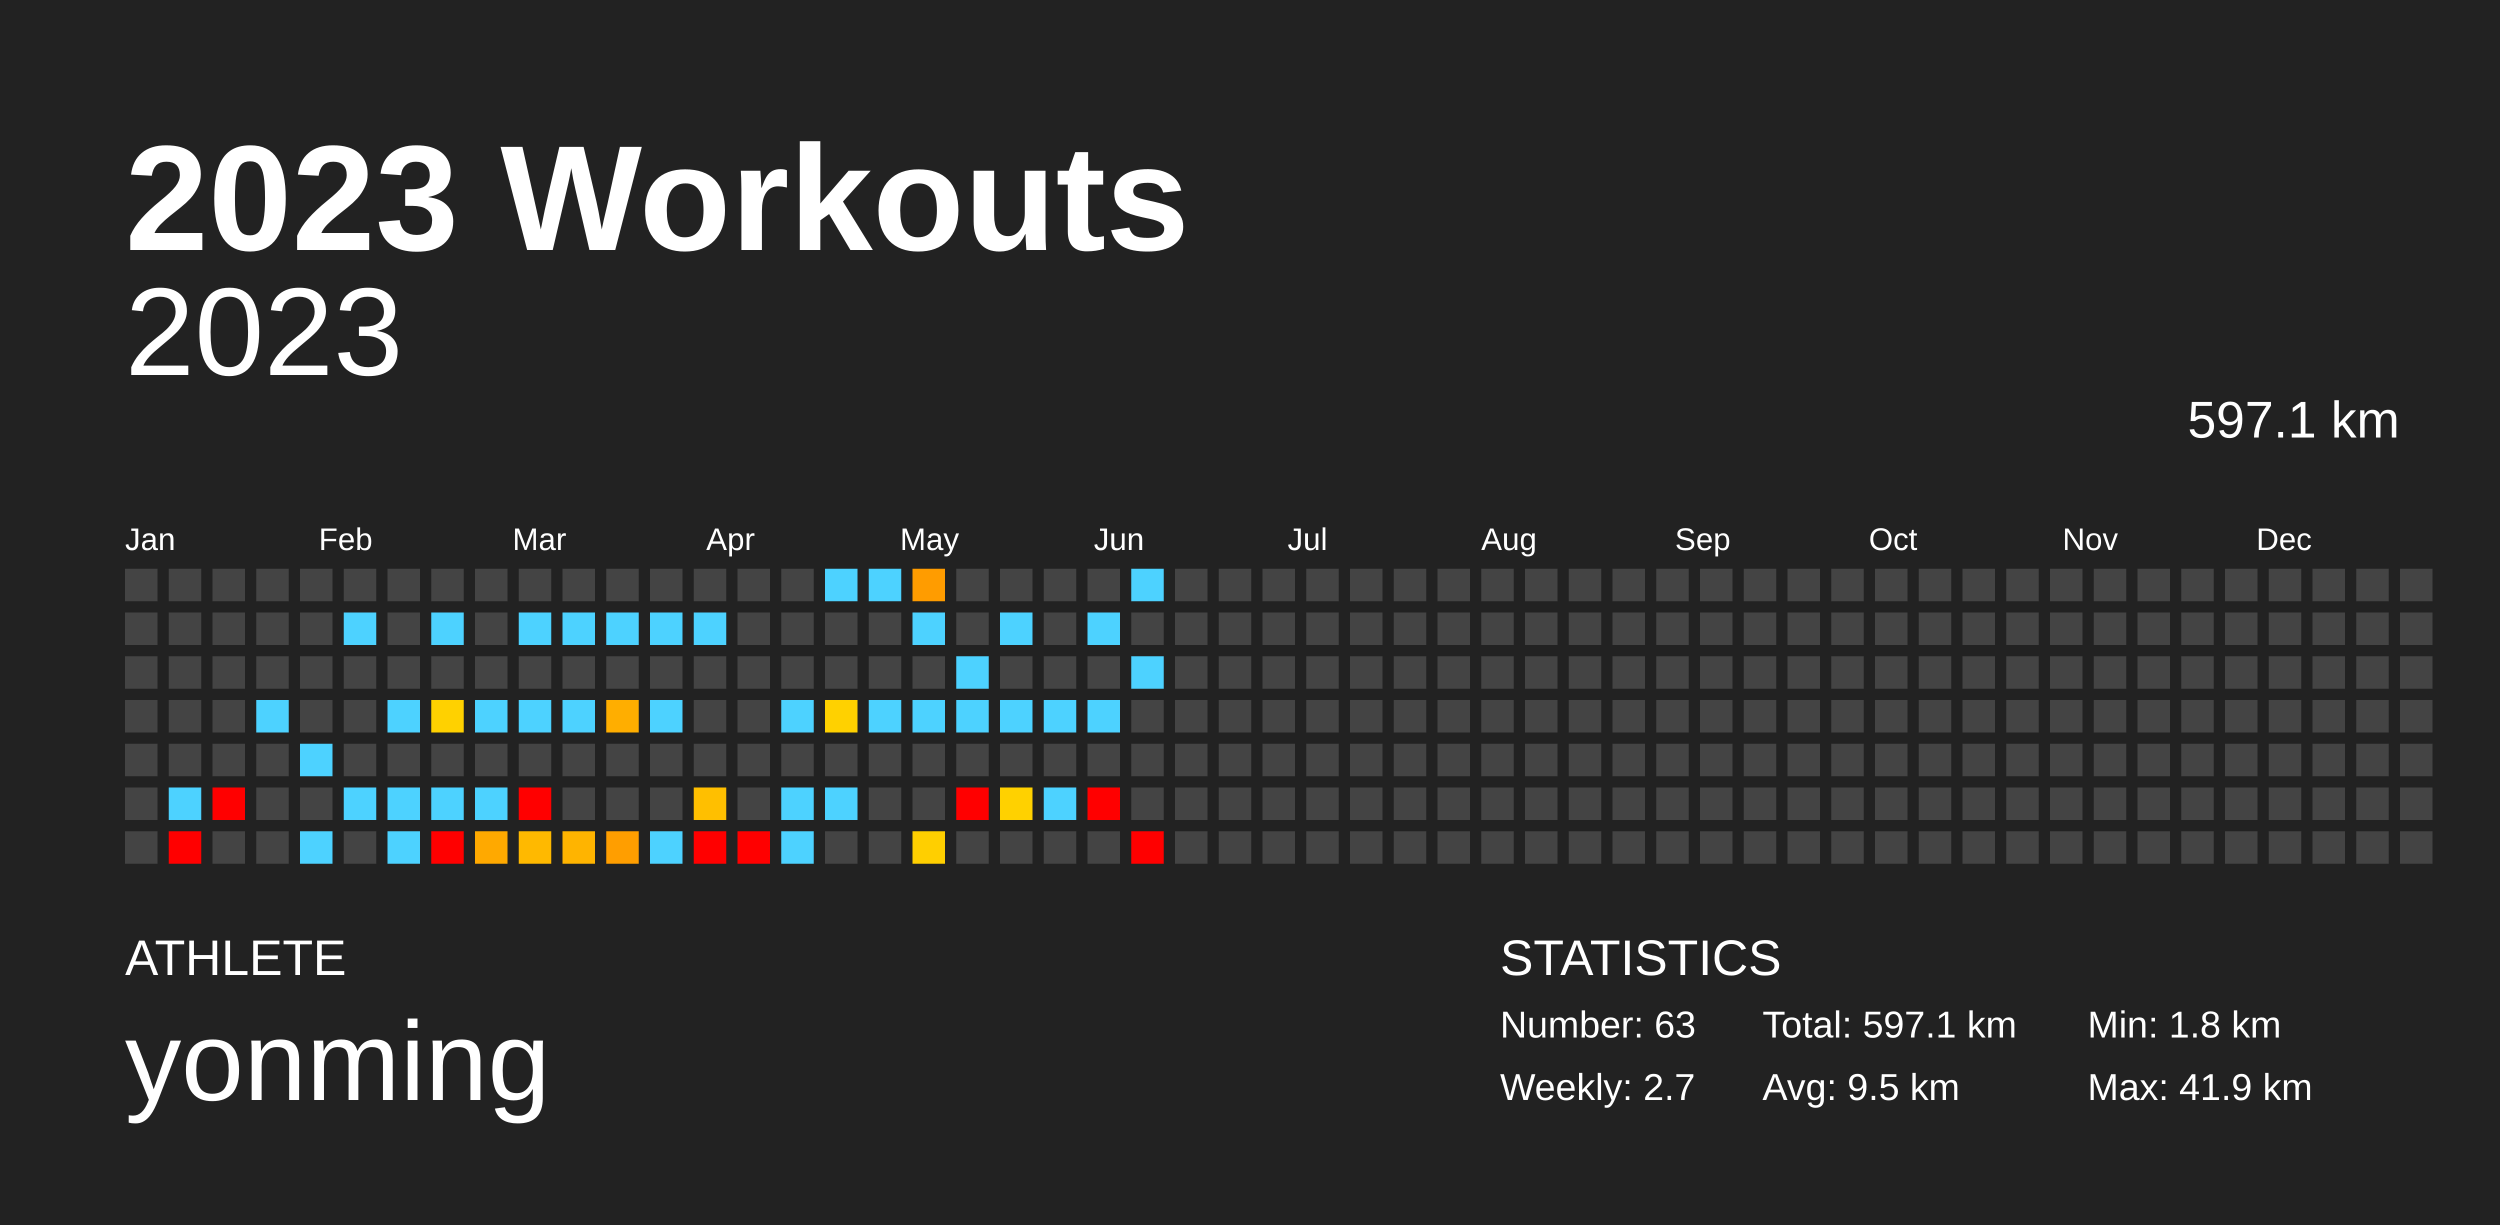
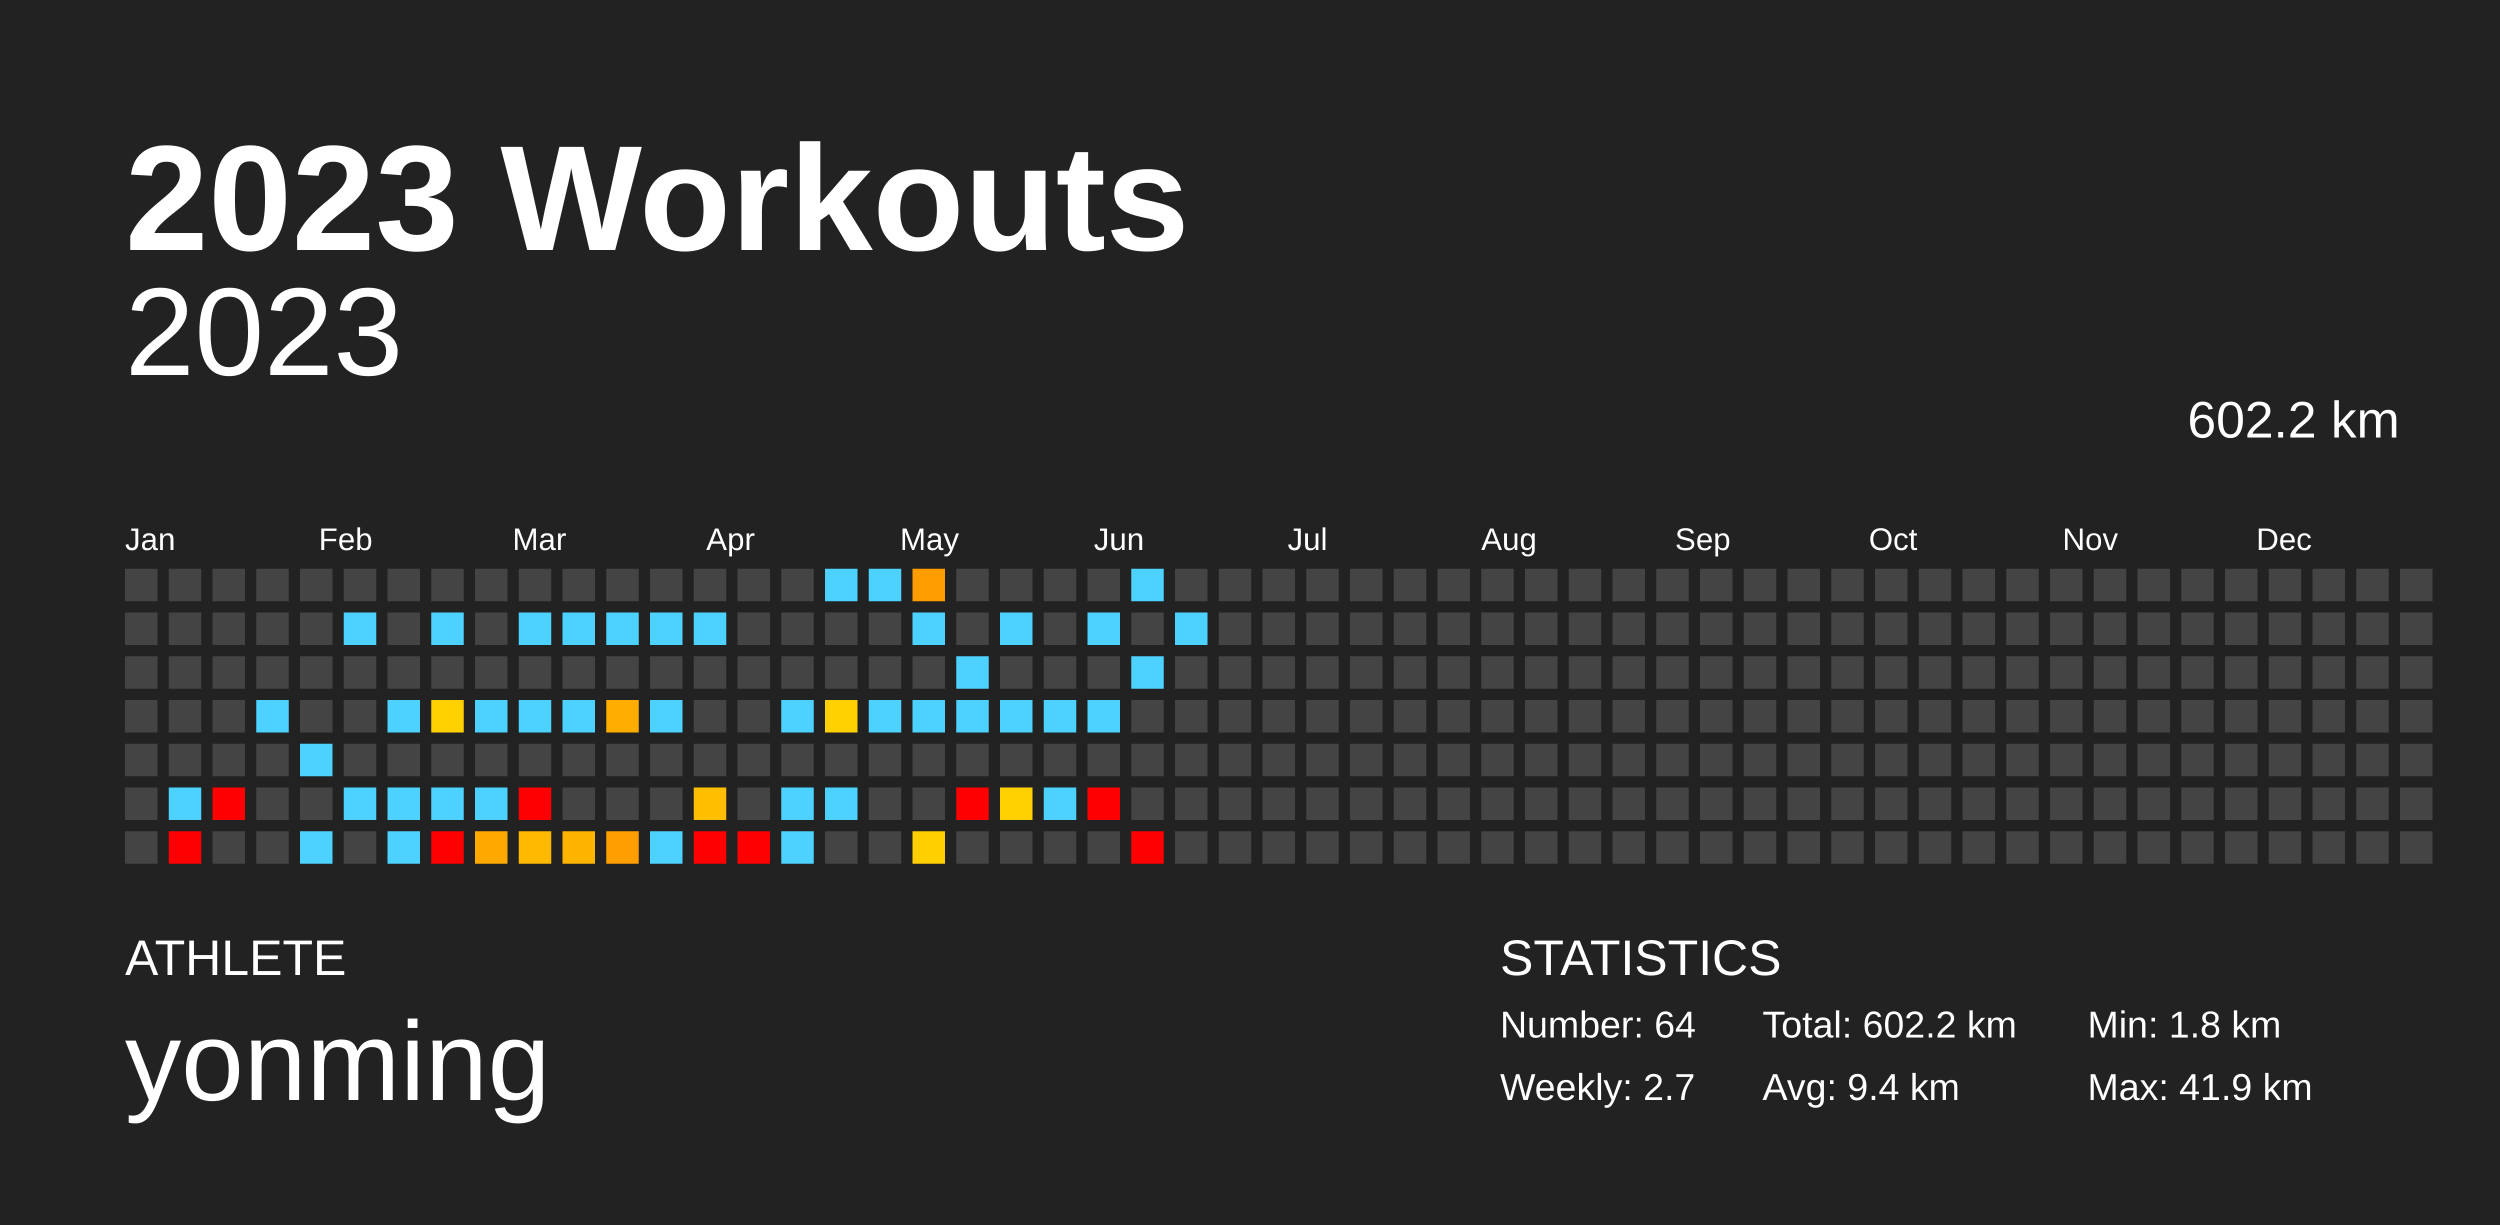
<svg xmlns="http://www.w3.org/2000/svg" baseProfile="full" height="98mm" version="1.1" viewBox="0,0,200,98" width="200mm">
  <defs />
  <rect fill="#222222" height="98" width="200" x="0" y="0" />
  <text fill="#FFFFFF" style="font-size:12px; font-family:Arial; font-weight:bold;" x="10" y="20">2023 Workouts</text>
  <text fill="#FFFFFF" style="font-size:4px; font-family:Arial" x="10" y="78">ATHLETE</text>
  <text fill="#FFFFFF" style="font-size:9px; font-family:Arial" x="10" y="88">yonming</text>
  <text fill="#FFFFFF" style="font-size:4px; font-family:Arial" x="120" y="78">STATISTICS</text>
-   <text fill="#FFFFFF" style="font-size:3px; font-family:Arial" x="120" y="83">Number: 63</text>
+   <text fill="#FFFFFF" style="font-size:3px; font-family:Arial" x="120" y="83">Number: 64</text>
  <text fill="#FFFFFF" style="font-size:3px; font-family:Arial" x="120" y="88">Weekly: 2.7</text>
-   <text fill="#FFFFFF" style="font-size:3px; font-family:Arial" x="141" y="83">Total: 597.1 km</text>
-   <text fill="#FFFFFF" style="font-size:3px; font-family:Arial" x="141" y="88">Avg: 9.5 km</text>
+   <text fill="#FFFFFF" style="font-size:3px; font-family:Arial" x="141" y="83">Total: 602.2 km</text>
+   <text fill="#FFFFFF" style="font-size:3px; font-family:Arial" x="141" y="88">Avg: 9.4 km</text>
  <text fill="#FFFFFF" style="font-size:3px; font-family:Arial" x="167" y="83">Min: 1.8 km</text>
  <text fill="#FFFFFF" style="font-size:3px; font-family:Arial" x="167" y="88">Max: 41.9 km</text>
  <text alignment-baseline="hanging" fill="#FFFFFF" style="font-size:10.0px; font-family:Arial;" x="10" y="30">2023</text>
-   <text alignment-baseline="hanging" fill="#FFFFFF" style="font-size:4.125px; font-family:Arial;" x="175" y="35">597.1 km</text>
+   <text alignment-baseline="hanging" fill="#FFFFFF" style="font-size:4.125px; font-family:Arial;" x="175" y="35">602.2 km</text>
  <text fill="#FFFFFF" style="font-size:2.5px; font-family:Arial" x="10.0" y="44">Jan</text>
  <text fill="#FFFFFF" style="font-size:2.5px; font-family:Arial" x="25.5" y="44">Feb</text>
  <text fill="#FFFFFF" style="font-size:2.5px; font-family:Arial" x="41.0" y="44">Mar</text>
  <text fill="#FFFFFF" style="font-size:2.5px; font-family:Arial" x="56.5" y="44">Apr</text>
  <text fill="#FFFFFF" style="font-size:2.5px; font-family:Arial" x="72.0" y="44">May</text>
  <text fill="#FFFFFF" style="font-size:2.5px; font-family:Arial" x="87.5" y="44">Jun</text>
  <text fill="#FFFFFF" style="font-size:2.5px; font-family:Arial" x="103.0" y="44">Jul</text>
  <text fill="#FFFFFF" style="font-size:2.5px; font-family:Arial" x="118.5" y="44">Aug</text>
  <text fill="#FFFFFF" style="font-size:2.5px; font-family:Arial" x="134.0" y="44">Sep</text>
  <text fill="#FFFFFF" style="font-size:2.5px; font-family:Arial" x="149.5" y="44">Oct</text>
  <text fill="#FFFFFF" style="font-size:2.5px; font-family:Arial" x="165.0" y="44">Nov</text>
  <text fill="#FFFFFF" style="font-size:2.5px; font-family:Arial" x="180.5" y="44">Dec</text>
  <rect fill="#444444" height="2.6" width="2.6" x="10.0" y="45.5" />
  <rect fill="#444444" height="2.6" width="2.6" x="10.0" y="49.0" />
  <rect fill="#444444" height="2.6" width="2.6" x="10.0" y="52.5" />
  <rect fill="#444444" height="2.6" width="2.6" x="10.0" y="56.0" />
  <rect fill="#444444" height="2.6" width="2.6" x="10.0" y="59.5" />
  <rect fill="#444444" height="2.6" width="2.6" x="10.0" y="63.0" />
  <rect fill="#444444" height="2.6" width="2.6" x="10.0" y="66.5" />
  <rect fill="#444444" height="2.6" width="2.6" x="13.5" y="45.5" />
  <rect fill="#444444" height="2.6" width="2.6" x="13.5" y="49.0" />
  <rect fill="#444444" height="2.6" width="2.6" x="13.5" y="52.5" />
  <rect fill="#444444" height="2.6" width="2.6" x="13.5" y="56.0" />
  <rect fill="#444444" height="2.6" width="2.6" x="13.5" y="59.5" />
  <rect fill="#4dd2ff" height="2.6" width="2.6" x="13.5" y="63.0" />
  <rect fill="red" height="2.6" width="2.6" x="13.5" y="66.5" />
  <rect fill="#444444" height="2.6" width="2.6" x="17.0" y="45.5" />
  <rect fill="#444444" height="2.6" width="2.6" x="17.0" y="49.0" />
  <rect fill="#444444" height="2.6" width="2.6" x="17.0" y="52.5" />
  <rect fill="#444444" height="2.6" width="2.6" x="17.0" y="56.0" />
  <rect fill="#444444" height="2.6" width="2.6" x="17.0" y="59.5" />
  <rect fill="red" height="2.6" width="2.6" x="17.0" y="63.0" />
  <rect fill="#444444" height="2.6" width="2.6" x="17.0" y="66.5" />
  <rect fill="#444444" height="2.6" width="2.6" x="20.5" y="45.5" />
  <rect fill="#444444" height="2.6" width="2.6" x="20.5" y="49.0" />
  <rect fill="#444444" height="2.6" width="2.6" x="20.5" y="52.5" />
  <rect fill="#4dd2ff" height="2.6" width="2.6" x="20.5" y="56.0" />
  <rect fill="#444444" height="2.6" width="2.6" x="20.5" y="59.5" />
  <rect fill="#444444" height="2.6" width="2.6" x="20.5" y="63.0" />
  <rect fill="#444444" height="2.6" width="2.6" x="20.5" y="66.5" />
  <rect fill="#444444" height="2.6" width="2.6" x="24.0" y="45.5" />
  <rect fill="#444444" height="2.6" width="2.6" x="24.0" y="49.0" />
  <rect fill="#444444" height="2.6" width="2.6" x="24.0" y="52.5" />
  <rect fill="#444444" height="2.6" width="2.6" x="24.0" y="56.0" />
  <rect fill="#4dd2ff" height="2.6" width="2.6" x="24.0" y="59.5" />
  <rect fill="#444444" height="2.6" width="2.6" x="24.0" y="63.0" />
  <rect fill="#4dd2ff" height="2.6" width="2.6" x="24.0" y="66.5" />
  <rect fill="#444444" height="2.6" width="2.6" x="27.5" y="45.5" />
  <rect fill="#4dd2ff" height="2.6" width="2.6" x="27.5" y="49.0" />
  <rect fill="#444444" height="2.6" width="2.6" x="27.5" y="52.5" />
  <rect fill="#444444" height="2.6" width="2.6" x="27.5" y="56.0" />
  <rect fill="#444444" height="2.6" width="2.6" x="27.5" y="59.5" />
  <rect fill="#4dd2ff" height="2.6" width="2.6" x="27.5" y="63.0" />
  <rect fill="#444444" height="2.6" width="2.6" x="27.5" y="66.5" />
  <rect fill="#444444" height="2.6" width="2.6" x="31.0" y="45.5" />
  <rect fill="#444444" height="2.6" width="2.6" x="31.0" y="49.0" />
  <rect fill="#444444" height="2.6" width="2.6" x="31.0" y="52.5" />
  <rect fill="#4dd2ff" height="2.6" width="2.6" x="31.0" y="56.0" />
  <rect fill="#444444" height="2.6" width="2.6" x="31.0" y="59.5" />
  <rect fill="#4dd2ff" height="2.6" width="2.6" x="31.0" y="63.0" />
  <rect fill="#4dd2ff" height="2.6" width="2.6" x="31.0" y="66.5" />
  <rect fill="#444444" height="2.6" width="2.6" x="34.5" y="45.5" />
  <rect fill="#4dd2ff" height="2.6" width="2.6" x="34.5" y="49.0" />
  <rect fill="#444444" height="2.6" width="2.6" x="34.5" y="52.5" />
  <rect fill="#ffd100" height="2.6" width="2.6" x="34.5" y="56.0" />
  <rect fill="#444444" height="2.6" width="2.6" x="34.5" y="59.5" />
  <rect fill="#4dd2ff" height="2.6" width="2.6" x="34.5" y="63.0" />
  <rect fill="red" height="2.6" width="2.6" x="34.5" y="66.5" />
  <rect fill="#444444" height="2.6" width="2.6" x="38.0" y="45.5" />
  <rect fill="#444444" height="2.6" width="2.6" x="38.0" y="49.0" />
  <rect fill="#444444" height="2.6" width="2.6" x="38.0" y="52.5" />
  <rect fill="#4dd2ff" height="2.6" width="2.6" x="38.0" y="56.0" />
  <rect fill="#444444" height="2.6" width="2.6" x="38.0" y="59.5" />
  <rect fill="#4dd2ff" height="2.6" width="2.6" x="38.0" y="63.0" />
  <rect fill="#ffa900" height="2.6" width="2.6" x="38.0" y="66.5" />
  <rect fill="#444444" height="2.6" width="2.6" x="41.5" y="45.5" />
  <rect fill="#4dd2ff" height="2.6" width="2.6" x="41.5" y="49.0" />
  <rect fill="#444444" height="2.6" width="2.6" x="41.5" y="52.5" />
  <rect fill="#4dd2ff" height="2.6" width="2.6" x="41.5" y="56.0" />
  <rect fill="#444444" height="2.6" width="2.6" x="41.5" y="59.5" />
  <rect fill="red" height="2.6" width="2.6" x="41.5" y="63.0" />
  <rect fill="#ffb900" height="2.6" width="2.6" x="41.5" y="66.5" />
  <rect fill="#444444" height="2.6" width="2.6" x="45.0" y="45.5" />
  <rect fill="#4dd2ff" height="2.6" width="2.6" x="45.0" y="49.0" />
  <rect fill="#444444" height="2.6" width="2.6" x="45.0" y="52.5" />
  <rect fill="#4dd2ff" height="2.6" width="2.6" x="45.0" y="56.0" />
  <rect fill="#444444" height="2.6" width="2.6" x="45.0" y="59.5" />
  <rect fill="#444444" height="2.6" width="2.6" x="45.0" y="63.0" />
  <rect fill="#ffb400" height="2.6" width="2.6" x="45.0" y="66.5" />
  <rect fill="#444444" height="2.6" width="2.6" x="48.5" y="45.5" />
  <rect fill="#4dd2ff" height="2.6" width="2.6" x="48.5" y="49.0" />
  <rect fill="#444444" height="2.6" width="2.6" x="48.5" y="52.5" />
  <rect fill="#ffae00" height="2.6" width="2.6" x="48.5" y="56.0" />
  <rect fill="#444444" height="2.6" width="2.6" x="48.5" y="59.5" />
  <rect fill="#444444" height="2.6" width="2.6" x="48.5" y="63.0" />
  <rect fill="#ff9e00" height="2.6" width="2.6" x="48.5" y="66.5" />
  <rect fill="#444444" height="2.6" width="2.6" x="52.0" y="45.5" />
  <rect fill="#4dd2ff" height="2.6" width="2.6" x="52.0" y="49.0" />
  <rect fill="#444444" height="2.6" width="2.6" x="52.0" y="52.5" />
  <rect fill="#4dd2ff" height="2.6" width="2.6" x="52.0" y="56.0" />
  <rect fill="#444444" height="2.6" width="2.6" x="52.0" y="59.5" />
  <rect fill="#444444" height="2.6" width="2.6" x="52.0" y="63.0" />
  <rect fill="#4dd2ff" height="2.6" width="2.6" x="52.0" y="66.5" />
  <rect fill="#444444" height="2.6" width="2.6" x="55.5" y="45.5" />
  <rect fill="#4dd2ff" height="2.6" width="2.6" x="55.5" y="49.0" />
  <rect fill="#444444" height="2.6" width="2.6" x="55.5" y="52.5" />
  <rect fill="#444444" height="2.6" width="2.6" x="55.5" y="56.0" />
  <rect fill="#444444" height="2.6" width="2.6" x="55.5" y="59.5" />
  <rect fill="#ffbf00" height="2.6" width="2.6" x="55.5" y="63.0" />
  <rect fill="red" height="2.6" width="2.6" x="55.5" y="66.5" />
  <rect fill="#444444" height="2.6" width="2.6" x="59.0" y="45.5" />
  <rect fill="#444444" height="2.6" width="2.6" x="59.0" y="49.0" />
  <rect fill="#444444" height="2.6" width="2.6" x="59.0" y="52.5" />
  <rect fill="#444444" height="2.6" width="2.6" x="59.0" y="56.0" />
  <rect fill="#444444" height="2.6" width="2.6" x="59.0" y="59.5" />
  <rect fill="#444444" height="2.6" width="2.6" x="59.0" y="63.0" />
  <rect fill="red" height="2.6" width="2.6" x="59.0" y="66.5" />
  <rect fill="#444444" height="2.6" width="2.6" x="62.5" y="45.5" />
  <rect fill="#444444" height="2.6" width="2.6" x="62.5" y="49.0" />
  <rect fill="#444444" height="2.6" width="2.6" x="62.5" y="52.5" />
  <rect fill="#4dd2ff" height="2.6" width="2.6" x="62.5" y="56.0" />
  <rect fill="#444444" height="2.6" width="2.6" x="62.5" y="59.5" />
  <rect fill="#4dd2ff" height="2.6" width="2.6" x="62.5" y="63.0" />
  <rect fill="#4dd2ff" height="2.6" width="2.6" x="62.5" y="66.5" />
  <rect fill="#4dd2ff" height="2.6" width="2.6" x="66.0" y="45.5" />
  <rect fill="#444444" height="2.6" width="2.6" x="66.0" y="49.0" />
  <rect fill="#444444" height="2.6" width="2.6" x="66.0" y="52.5" />
  <rect fill="#ffd100" height="2.6" width="2.6" x="66.0" y="56.0" />
  <rect fill="#444444" height="2.6" width="2.6" x="66.0" y="59.5" />
  <rect fill="#4dd2ff" height="2.6" width="2.6" x="66.0" y="63.0" />
  <rect fill="#444444" height="2.6" width="2.6" x="66.0" y="66.5" />
  <rect fill="#4dd2ff" height="2.6" width="2.6" x="69.5" y="45.5" />
  <rect fill="#444444" height="2.6" width="2.6" x="69.5" y="49.0" />
  <rect fill="#444444" height="2.6" width="2.6" x="69.5" y="52.5" />
  <rect fill="#4dd2ff" height="2.6" width="2.6" x="69.5" y="56.0" />
  <rect fill="#444444" height="2.6" width="2.6" x="69.5" y="59.5" />
  <rect fill="#444444" height="2.6" width="2.6" x="69.5" y="63.0" />
  <rect fill="#444444" height="2.6" width="2.6" x="69.5" y="66.5" />
  <rect fill="#ff9c00" height="2.6" width="2.6" x="73.0" y="45.5" />
  <rect fill="#4dd2ff" height="2.6" width="2.6" x="73.0" y="49.0" />
  <rect fill="#444444" height="2.6" width="2.6" x="73.0" y="52.5" />
  <rect fill="#4dd2ff" height="2.6" width="2.6" x="73.0" y="56.0" />
  <rect fill="#444444" height="2.6" width="2.6" x="73.0" y="59.5" />
  <rect fill="#444444" height="2.6" width="2.6" x="73.0" y="63.0" />
  <rect fill="#ffcf00" height="2.6" width="2.6" x="73.0" y="66.5" />
  <rect fill="#444444" height="2.6" width="2.6" x="76.5" y="45.5" />
  <rect fill="#444444" height="2.6" width="2.6" x="76.5" y="49.0" />
  <rect fill="#4dd2ff" height="2.6" width="2.6" x="76.5" y="52.5" />
  <rect fill="#4dd2ff" height="2.6" width="2.6" x="76.5" y="56.0" />
  <rect fill="#444444" height="2.6" width="2.6" x="76.5" y="59.5" />
  <rect fill="red" height="2.6" width="2.6" x="76.5" y="63.0" />
  <rect fill="#444444" height="2.6" width="2.6" x="76.5" y="66.5" />
  <rect fill="#444444" height="2.6" width="2.6" x="80.0" y="45.5" />
  <rect fill="#4dd2ff" height="2.6" width="2.6" x="80.0" y="49.0" />
  <rect fill="#444444" height="2.6" width="2.6" x="80.0" y="52.5" />
  <rect fill="#4dd2ff" height="2.6" width="2.6" x="80.0" y="56.0" />
  <rect fill="#444444" height="2.6" width="2.6" x="80.0" y="59.5" />
  <rect fill="#ffd100" height="2.6" width="2.6" x="80.0" y="63.0" />
  <rect fill="#444444" height="2.6" width="2.6" x="80.0" y="66.5" />
  <rect fill="#444444" height="2.6" width="2.6" x="83.5" y="45.5" />
  <rect fill="#444444" height="2.6" width="2.6" x="83.5" y="49.0" />
  <rect fill="#444444" height="2.6" width="2.6" x="83.5" y="52.5" />
  <rect fill="#4dd2ff" height="2.6" width="2.6" x="83.5" y="56.0" />
  <rect fill="#444444" height="2.6" width="2.6" x="83.5" y="59.5" />
  <rect fill="#4dd2ff" height="2.6" width="2.6" x="83.5" y="63.0" />
  <rect fill="#444444" height="2.6" width="2.6" x="83.5" y="66.5" />
  <rect fill="#444444" height="2.6" width="2.6" x="87.0" y="45.5" />
  <rect fill="#4dd2ff" height="2.6" width="2.6" x="87.0" y="49.0" />
  <rect fill="#444444" height="2.6" width="2.6" x="87.0" y="52.5" />
  <rect fill="#4dd2ff" height="2.6" width="2.6" x="87.0" y="56.0" />
  <rect fill="#444444" height="2.6" width="2.6" x="87.0" y="59.5" />
  <rect fill="red" height="2.6" width="2.6" x="87.0" y="63.0" />
  <rect fill="#444444" height="2.6" width="2.6" x="87.0" y="66.5" />
  <rect fill="#4dd2ff" height="2.6" width="2.6" x="90.5" y="45.5" />
  <rect fill="#444444" height="2.6" width="2.6" x="90.5" y="49.0" />
  <rect fill="#4dd2ff" height="2.6" width="2.6" x="90.5" y="52.5" />
  <rect fill="#444444" height="2.6" width="2.6" x="90.5" y="56.0" />
  <rect fill="#444444" height="2.6" width="2.6" x="90.5" y="59.5" />
  <rect fill="#444444" height="2.6" width="2.6" x="90.5" y="63.0" />
  <rect fill="red" height="2.6" width="2.6" x="90.5" y="66.5" />
  <rect fill="#444444" height="2.6" width="2.6" x="94.0" y="45.5" />
-   <rect fill="#444444" height="2.6" width="2.6" x="94.0" y="49.0" />
+   <rect fill="#4dd2ff" height="2.6" width="2.6" x="94.0" y="49.0" />
  <rect fill="#444444" height="2.6" width="2.6" x="94.0" y="52.5" />
  <rect fill="#444444" height="2.6" width="2.6" x="94.0" y="56.0" />
  <rect fill="#444444" height="2.6" width="2.6" x="94.0" y="59.5" />
  <rect fill="#444444" height="2.6" width="2.6" x="94.0" y="63.0" />
  <rect fill="#444444" height="2.6" width="2.6" x="94.0" y="66.5" />
  <rect fill="#444444" height="2.6" width="2.6" x="97.5" y="45.5" />
  <rect fill="#444444" height="2.6" width="2.6" x="97.5" y="49.0" />
  <rect fill="#444444" height="2.6" width="2.6" x="97.5" y="52.5" />
  <rect fill="#444444" height="2.6" width="2.6" x="97.5" y="56.0" />
  <rect fill="#444444" height="2.6" width="2.6" x="97.5" y="59.5" />
  <rect fill="#444444" height="2.6" width="2.6" x="97.5" y="63.0" />
  <rect fill="#444444" height="2.6" width="2.6" x="97.5" y="66.5" />
  <rect fill="#444444" height="2.6" width="2.6" x="101.0" y="45.5" />
  <rect fill="#444444" height="2.6" width="2.6" x="101.0" y="49.0" />
  <rect fill="#444444" height="2.6" width="2.6" x="101.0" y="52.5" />
  <rect fill="#444444" height="2.6" width="2.6" x="101.0" y="56.0" />
  <rect fill="#444444" height="2.6" width="2.6" x="101.0" y="59.5" />
  <rect fill="#444444" height="2.6" width="2.6" x="101.0" y="63.0" />
  <rect fill="#444444" height="2.6" width="2.6" x="101.0" y="66.5" />
  <rect fill="#444444" height="2.6" width="2.6" x="104.5" y="45.5" />
  <rect fill="#444444" height="2.6" width="2.6" x="104.5" y="49.0" />
  <rect fill="#444444" height="2.6" width="2.6" x="104.5" y="52.5" />
  <rect fill="#444444" height="2.6" width="2.6" x="104.5" y="56.0" />
  <rect fill="#444444" height="2.6" width="2.6" x="104.5" y="59.5" />
  <rect fill="#444444" height="2.6" width="2.6" x="104.5" y="63.0" />
  <rect fill="#444444" height="2.6" width="2.6" x="104.5" y="66.5" />
  <rect fill="#444444" height="2.6" width="2.6" x="108.0" y="45.5" />
  <rect fill="#444444" height="2.6" width="2.6" x="108.0" y="49.0" />
  <rect fill="#444444" height="2.6" width="2.6" x="108.0" y="52.5" />
  <rect fill="#444444" height="2.6" width="2.6" x="108.0" y="56.0" />
  <rect fill="#444444" height="2.6" width="2.6" x="108.0" y="59.5" />
  <rect fill="#444444" height="2.6" width="2.6" x="108.0" y="63.0" />
  <rect fill="#444444" height="2.6" width="2.6" x="108.0" y="66.5" />
  <rect fill="#444444" height="2.6" width="2.6" x="111.5" y="45.5" />
  <rect fill="#444444" height="2.6" width="2.6" x="111.5" y="49.0" />
  <rect fill="#444444" height="2.6" width="2.6" x="111.5" y="52.5" />
  <rect fill="#444444" height="2.6" width="2.6" x="111.5" y="56.0" />
  <rect fill="#444444" height="2.6" width="2.6" x="111.5" y="59.5" />
  <rect fill="#444444" height="2.6" width="2.6" x="111.5" y="63.0" />
  <rect fill="#444444" height="2.6" width="2.6" x="111.5" y="66.5" />
  <rect fill="#444444" height="2.6" width="2.6" x="115.0" y="45.5" />
  <rect fill="#444444" height="2.6" width="2.6" x="115.0" y="49.0" />
  <rect fill="#444444" height="2.6" width="2.6" x="115.0" y="52.5" />
  <rect fill="#444444" height="2.6" width="2.6" x="115.0" y="56.0" />
  <rect fill="#444444" height="2.6" width="2.6" x="115.0" y="59.5" />
  <rect fill="#444444" height="2.6" width="2.6" x="115.0" y="63.0" />
  <rect fill="#444444" height="2.6" width="2.6" x="115.0" y="66.5" />
  <rect fill="#444444" height="2.6" width="2.6" x="118.5" y="45.5" />
  <rect fill="#444444" height="2.6" width="2.6" x="118.5" y="49.0" />
  <rect fill="#444444" height="2.6" width="2.6" x="118.5" y="52.5" />
  <rect fill="#444444" height="2.6" width="2.6" x="118.5" y="56.0" />
  <rect fill="#444444" height="2.6" width="2.6" x="118.5" y="59.5" />
  <rect fill="#444444" height="2.6" width="2.6" x="118.5" y="63.0" />
  <rect fill="#444444" height="2.6" width="2.6" x="118.5" y="66.5" />
  <rect fill="#444444" height="2.6" width="2.6" x="122.0" y="45.5" />
  <rect fill="#444444" height="2.6" width="2.6" x="122.0" y="49.0" />
  <rect fill="#444444" height="2.6" width="2.6" x="122.0" y="52.5" />
  <rect fill="#444444" height="2.6" width="2.6" x="122.0" y="56.0" />
  <rect fill="#444444" height="2.6" width="2.6" x="122.0" y="59.5" />
  <rect fill="#444444" height="2.6" width="2.6" x="122.0" y="63.0" />
  <rect fill="#444444" height="2.6" width="2.6" x="122.0" y="66.5" />
  <rect fill="#444444" height="2.6" width="2.6" x="125.5" y="45.5" />
  <rect fill="#444444" height="2.6" width="2.6" x="125.5" y="49.0" />
  <rect fill="#444444" height="2.6" width="2.6" x="125.5" y="52.5" />
  <rect fill="#444444" height="2.6" width="2.6" x="125.5" y="56.0" />
  <rect fill="#444444" height="2.6" width="2.6" x="125.5" y="59.5" />
  <rect fill="#444444" height="2.6" width="2.6" x="125.5" y="63.0" />
  <rect fill="#444444" height="2.6" width="2.6" x="125.5" y="66.5" />
  <rect fill="#444444" height="2.6" width="2.6" x="129.0" y="45.5" />
  <rect fill="#444444" height="2.6" width="2.6" x="129.0" y="49.0" />
  <rect fill="#444444" height="2.6" width="2.6" x="129.0" y="52.5" />
  <rect fill="#444444" height="2.6" width="2.6" x="129.0" y="56.0" />
  <rect fill="#444444" height="2.6" width="2.6" x="129.0" y="59.5" />
  <rect fill="#444444" height="2.6" width="2.6" x="129.0" y="63.0" />
  <rect fill="#444444" height="2.6" width="2.6" x="129.0" y="66.5" />
  <rect fill="#444444" height="2.6" width="2.6" x="132.5" y="45.5" />
  <rect fill="#444444" height="2.6" width="2.6" x="132.5" y="49.0" />
  <rect fill="#444444" height="2.6" width="2.6" x="132.5" y="52.5" />
  <rect fill="#444444" height="2.6" width="2.6" x="132.5" y="56.0" />
  <rect fill="#444444" height="2.6" width="2.6" x="132.5" y="59.5" />
  <rect fill="#444444" height="2.6" width="2.6" x="132.5" y="63.0" />
  <rect fill="#444444" height="2.6" width="2.6" x="132.5" y="66.5" />
  <rect fill="#444444" height="2.6" width="2.6" x="136.0" y="45.5" />
  <rect fill="#444444" height="2.6" width="2.6" x="136.0" y="49.0" />
  <rect fill="#444444" height="2.6" width="2.6" x="136.0" y="52.5" />
  <rect fill="#444444" height="2.6" width="2.6" x="136.0" y="56.0" />
  <rect fill="#444444" height="2.6" width="2.6" x="136.0" y="59.5" />
  <rect fill="#444444" height="2.6" width="2.6" x="136.0" y="63.0" />
  <rect fill="#444444" height="2.6" width="2.6" x="136.0" y="66.5" />
  <rect fill="#444444" height="2.6" width="2.6" x="139.5" y="45.5" />
  <rect fill="#444444" height="2.6" width="2.6" x="139.5" y="49.0" />
  <rect fill="#444444" height="2.6" width="2.6" x="139.5" y="52.5" />
  <rect fill="#444444" height="2.6" width="2.6" x="139.5" y="56.0" />
  <rect fill="#444444" height="2.6" width="2.6" x="139.5" y="59.5" />
  <rect fill="#444444" height="2.6" width="2.6" x="139.5" y="63.0" />
  <rect fill="#444444" height="2.6" width="2.6" x="139.5" y="66.5" />
  <rect fill="#444444" height="2.6" width="2.6" x="143.0" y="45.5" />
  <rect fill="#444444" height="2.6" width="2.6" x="143.0" y="49.0" />
  <rect fill="#444444" height="2.6" width="2.6" x="143.0" y="52.5" />
  <rect fill="#444444" height="2.6" width="2.6" x="143.0" y="56.0" />
  <rect fill="#444444" height="2.6" width="2.6" x="143.0" y="59.5" />
  <rect fill="#444444" height="2.6" width="2.6" x="143.0" y="63.0" />
  <rect fill="#444444" height="2.6" width="2.6" x="143.0" y="66.5" />
  <rect fill="#444444" height="2.6" width="2.6" x="146.5" y="45.5" />
  <rect fill="#444444" height="2.6" width="2.6" x="146.5" y="49.0" />
  <rect fill="#444444" height="2.6" width="2.6" x="146.5" y="52.5" />
  <rect fill="#444444" height="2.6" width="2.6" x="146.5" y="56.0" />
  <rect fill="#444444" height="2.6" width="2.6" x="146.5" y="59.5" />
  <rect fill="#444444" height="2.6" width="2.6" x="146.5" y="63.0" />
  <rect fill="#444444" height="2.6" width="2.6" x="146.5" y="66.5" />
  <rect fill="#444444" height="2.6" width="2.6" x="150.0" y="45.5" />
  <rect fill="#444444" height="2.6" width="2.6" x="150.0" y="49.0" />
  <rect fill="#444444" height="2.6" width="2.6" x="150.0" y="52.5" />
  <rect fill="#444444" height="2.6" width="2.6" x="150.0" y="56.0" />
  <rect fill="#444444" height="2.6" width="2.6" x="150.0" y="59.5" />
  <rect fill="#444444" height="2.6" width="2.6" x="150.0" y="63.0" />
  <rect fill="#444444" height="2.6" width="2.6" x="150.0" y="66.5" />
  <rect fill="#444444" height="2.6" width="2.6" x="153.5" y="45.5" />
  <rect fill="#444444" height="2.6" width="2.6" x="153.5" y="49.0" />
  <rect fill="#444444" height="2.6" width="2.6" x="153.5" y="52.5" />
  <rect fill="#444444" height="2.6" width="2.6" x="153.5" y="56.0" />
  <rect fill="#444444" height="2.6" width="2.6" x="153.5" y="59.5" />
  <rect fill="#444444" height="2.6" width="2.6" x="153.5" y="63.0" />
  <rect fill="#444444" height="2.6" width="2.6" x="153.5" y="66.5" />
  <rect fill="#444444" height="2.6" width="2.6" x="157.0" y="45.5" />
  <rect fill="#444444" height="2.6" width="2.6" x="157.0" y="49.0" />
  <rect fill="#444444" height="2.6" width="2.6" x="157.0" y="52.5" />
  <rect fill="#444444" height="2.6" width="2.6" x="157.0" y="56.0" />
  <rect fill="#444444" height="2.6" width="2.6" x="157.0" y="59.5" />
  <rect fill="#444444" height="2.6" width="2.6" x="157.0" y="63.0" />
  <rect fill="#444444" height="2.6" width="2.6" x="157.0" y="66.5" />
  <rect fill="#444444" height="2.6" width="2.6" x="160.5" y="45.5" />
  <rect fill="#444444" height="2.6" width="2.6" x="160.5" y="49.0" />
  <rect fill="#444444" height="2.6" width="2.6" x="160.5" y="52.5" />
  <rect fill="#444444" height="2.6" width="2.6" x="160.5" y="56.0" />
  <rect fill="#444444" height="2.6" width="2.6" x="160.5" y="59.5" />
  <rect fill="#444444" height="2.6" width="2.6" x="160.5" y="63.0" />
  <rect fill="#444444" height="2.6" width="2.6" x="160.5" y="66.5" />
  <rect fill="#444444" height="2.6" width="2.6" x="164.0" y="45.5" />
  <rect fill="#444444" height="2.6" width="2.6" x="164.0" y="49.0" />
  <rect fill="#444444" height="2.6" width="2.6" x="164.0" y="52.5" />
  <rect fill="#444444" height="2.6" width="2.6" x="164.0" y="56.0" />
  <rect fill="#444444" height="2.6" width="2.6" x="164.0" y="59.5" />
  <rect fill="#444444" height="2.6" width="2.6" x="164.0" y="63.0" />
  <rect fill="#444444" height="2.6" width="2.6" x="164.0" y="66.5" />
  <rect fill="#444444" height="2.6" width="2.6" x="167.5" y="45.5" />
  <rect fill="#444444" height="2.6" width="2.6" x="167.5" y="49.0" />
  <rect fill="#444444" height="2.6" width="2.6" x="167.5" y="52.5" />
  <rect fill="#444444" height="2.6" width="2.6" x="167.5" y="56.0" />
  <rect fill="#444444" height="2.6" width="2.6" x="167.5" y="59.5" />
  <rect fill="#444444" height="2.6" width="2.6" x="167.5" y="63.0" />
  <rect fill="#444444" height="2.6" width="2.6" x="167.5" y="66.5" />
  <rect fill="#444444" height="2.6" width="2.6" x="171.0" y="45.5" />
  <rect fill="#444444" height="2.6" width="2.6" x="171.0" y="49.0" />
  <rect fill="#444444" height="2.6" width="2.6" x="171.0" y="52.5" />
  <rect fill="#444444" height="2.6" width="2.6" x="171.0" y="56.0" />
  <rect fill="#444444" height="2.6" width="2.6" x="171.0" y="59.5" />
  <rect fill="#444444" height="2.6" width="2.6" x="171.0" y="63.0" />
  <rect fill="#444444" height="2.6" width="2.6" x="171.0" y="66.5" />
  <rect fill="#444444" height="2.6" width="2.6" x="174.5" y="45.5" />
  <rect fill="#444444" height="2.6" width="2.6" x="174.5" y="49.0" />
  <rect fill="#444444" height="2.6" width="2.6" x="174.5" y="52.5" />
  <rect fill="#444444" height="2.6" width="2.6" x="174.5" y="56.0" />
  <rect fill="#444444" height="2.6" width="2.6" x="174.5" y="59.5" />
  <rect fill="#444444" height="2.6" width="2.6" x="174.5" y="63.0" />
  <rect fill="#444444" height="2.6" width="2.6" x="174.5" y="66.5" />
  <rect fill="#444444" height="2.6" width="2.6" x="178.0" y="45.5" />
  <rect fill="#444444" height="2.6" width="2.6" x="178.0" y="49.0" />
  <rect fill="#444444" height="2.6" width="2.6" x="178.0" y="52.5" />
  <rect fill="#444444" height="2.6" width="2.6" x="178.0" y="56.0" />
  <rect fill="#444444" height="2.6" width="2.6" x="178.0" y="59.5" />
  <rect fill="#444444" height="2.6" width="2.6" x="178.0" y="63.0" />
  <rect fill="#444444" height="2.6" width="2.6" x="178.0" y="66.5" />
  <rect fill="#444444" height="2.6" width="2.6" x="181.5" y="45.5" />
  <rect fill="#444444" height="2.6" width="2.6" x="181.5" y="49.0" />
  <rect fill="#444444" height="2.6" width="2.6" x="181.5" y="52.5" />
  <rect fill="#444444" height="2.6" width="2.6" x="181.5" y="56.0" />
  <rect fill="#444444" height="2.6" width="2.6" x="181.5" y="59.5" />
  <rect fill="#444444" height="2.6" width="2.6" x="181.5" y="63.0" />
  <rect fill="#444444" height="2.6" width="2.6" x="181.5" y="66.5" />
  <rect fill="#444444" height="2.6" width="2.6" x="185.0" y="45.5" />
  <rect fill="#444444" height="2.6" width="2.6" x="185.0" y="49.0" />
  <rect fill="#444444" height="2.6" width="2.6" x="185.0" y="52.5" />
  <rect fill="#444444" height="2.6" width="2.6" x="185.0" y="56.0" />
  <rect fill="#444444" height="2.6" width="2.6" x="185.0" y="59.5" />
  <rect fill="#444444" height="2.6" width="2.6" x="185.0" y="63.0" />
  <rect fill="#444444" height="2.6" width="2.6" x="185.0" y="66.5" />
  <rect fill="#444444" height="2.6" width="2.6" x="188.5" y="45.5" />
  <rect fill="#444444" height="2.6" width="2.6" x="188.5" y="49.0" />
  <rect fill="#444444" height="2.6" width="2.6" x="188.5" y="52.5" />
  <rect fill="#444444" height="2.6" width="2.6" x="188.5" y="56.0" />
  <rect fill="#444444" height="2.6" width="2.6" x="188.5" y="59.5" />
  <rect fill="#444444" height="2.6" width="2.6" x="188.5" y="63.0" />
  <rect fill="#444444" height="2.6" width="2.6" x="188.5" y="66.5" />
  <rect fill="#444444" height="2.6" width="2.6" x="192.0" y="45.5" />
  <rect fill="#444444" height="2.6" width="2.6" x="192.0" y="49.0" />
  <rect fill="#444444" height="2.6" width="2.6" x="192.0" y="52.5" />
  <rect fill="#444444" height="2.6" width="2.6" x="192.0" y="56.0" />
  <rect fill="#444444" height="2.6" width="2.6" x="192.0" y="59.5" />
  <rect fill="#444444" height="2.6" width="2.6" x="192.0" y="63.0" />
  <rect fill="#444444" height="2.6" width="2.6" x="192.0" y="66.5" />
</svg>
